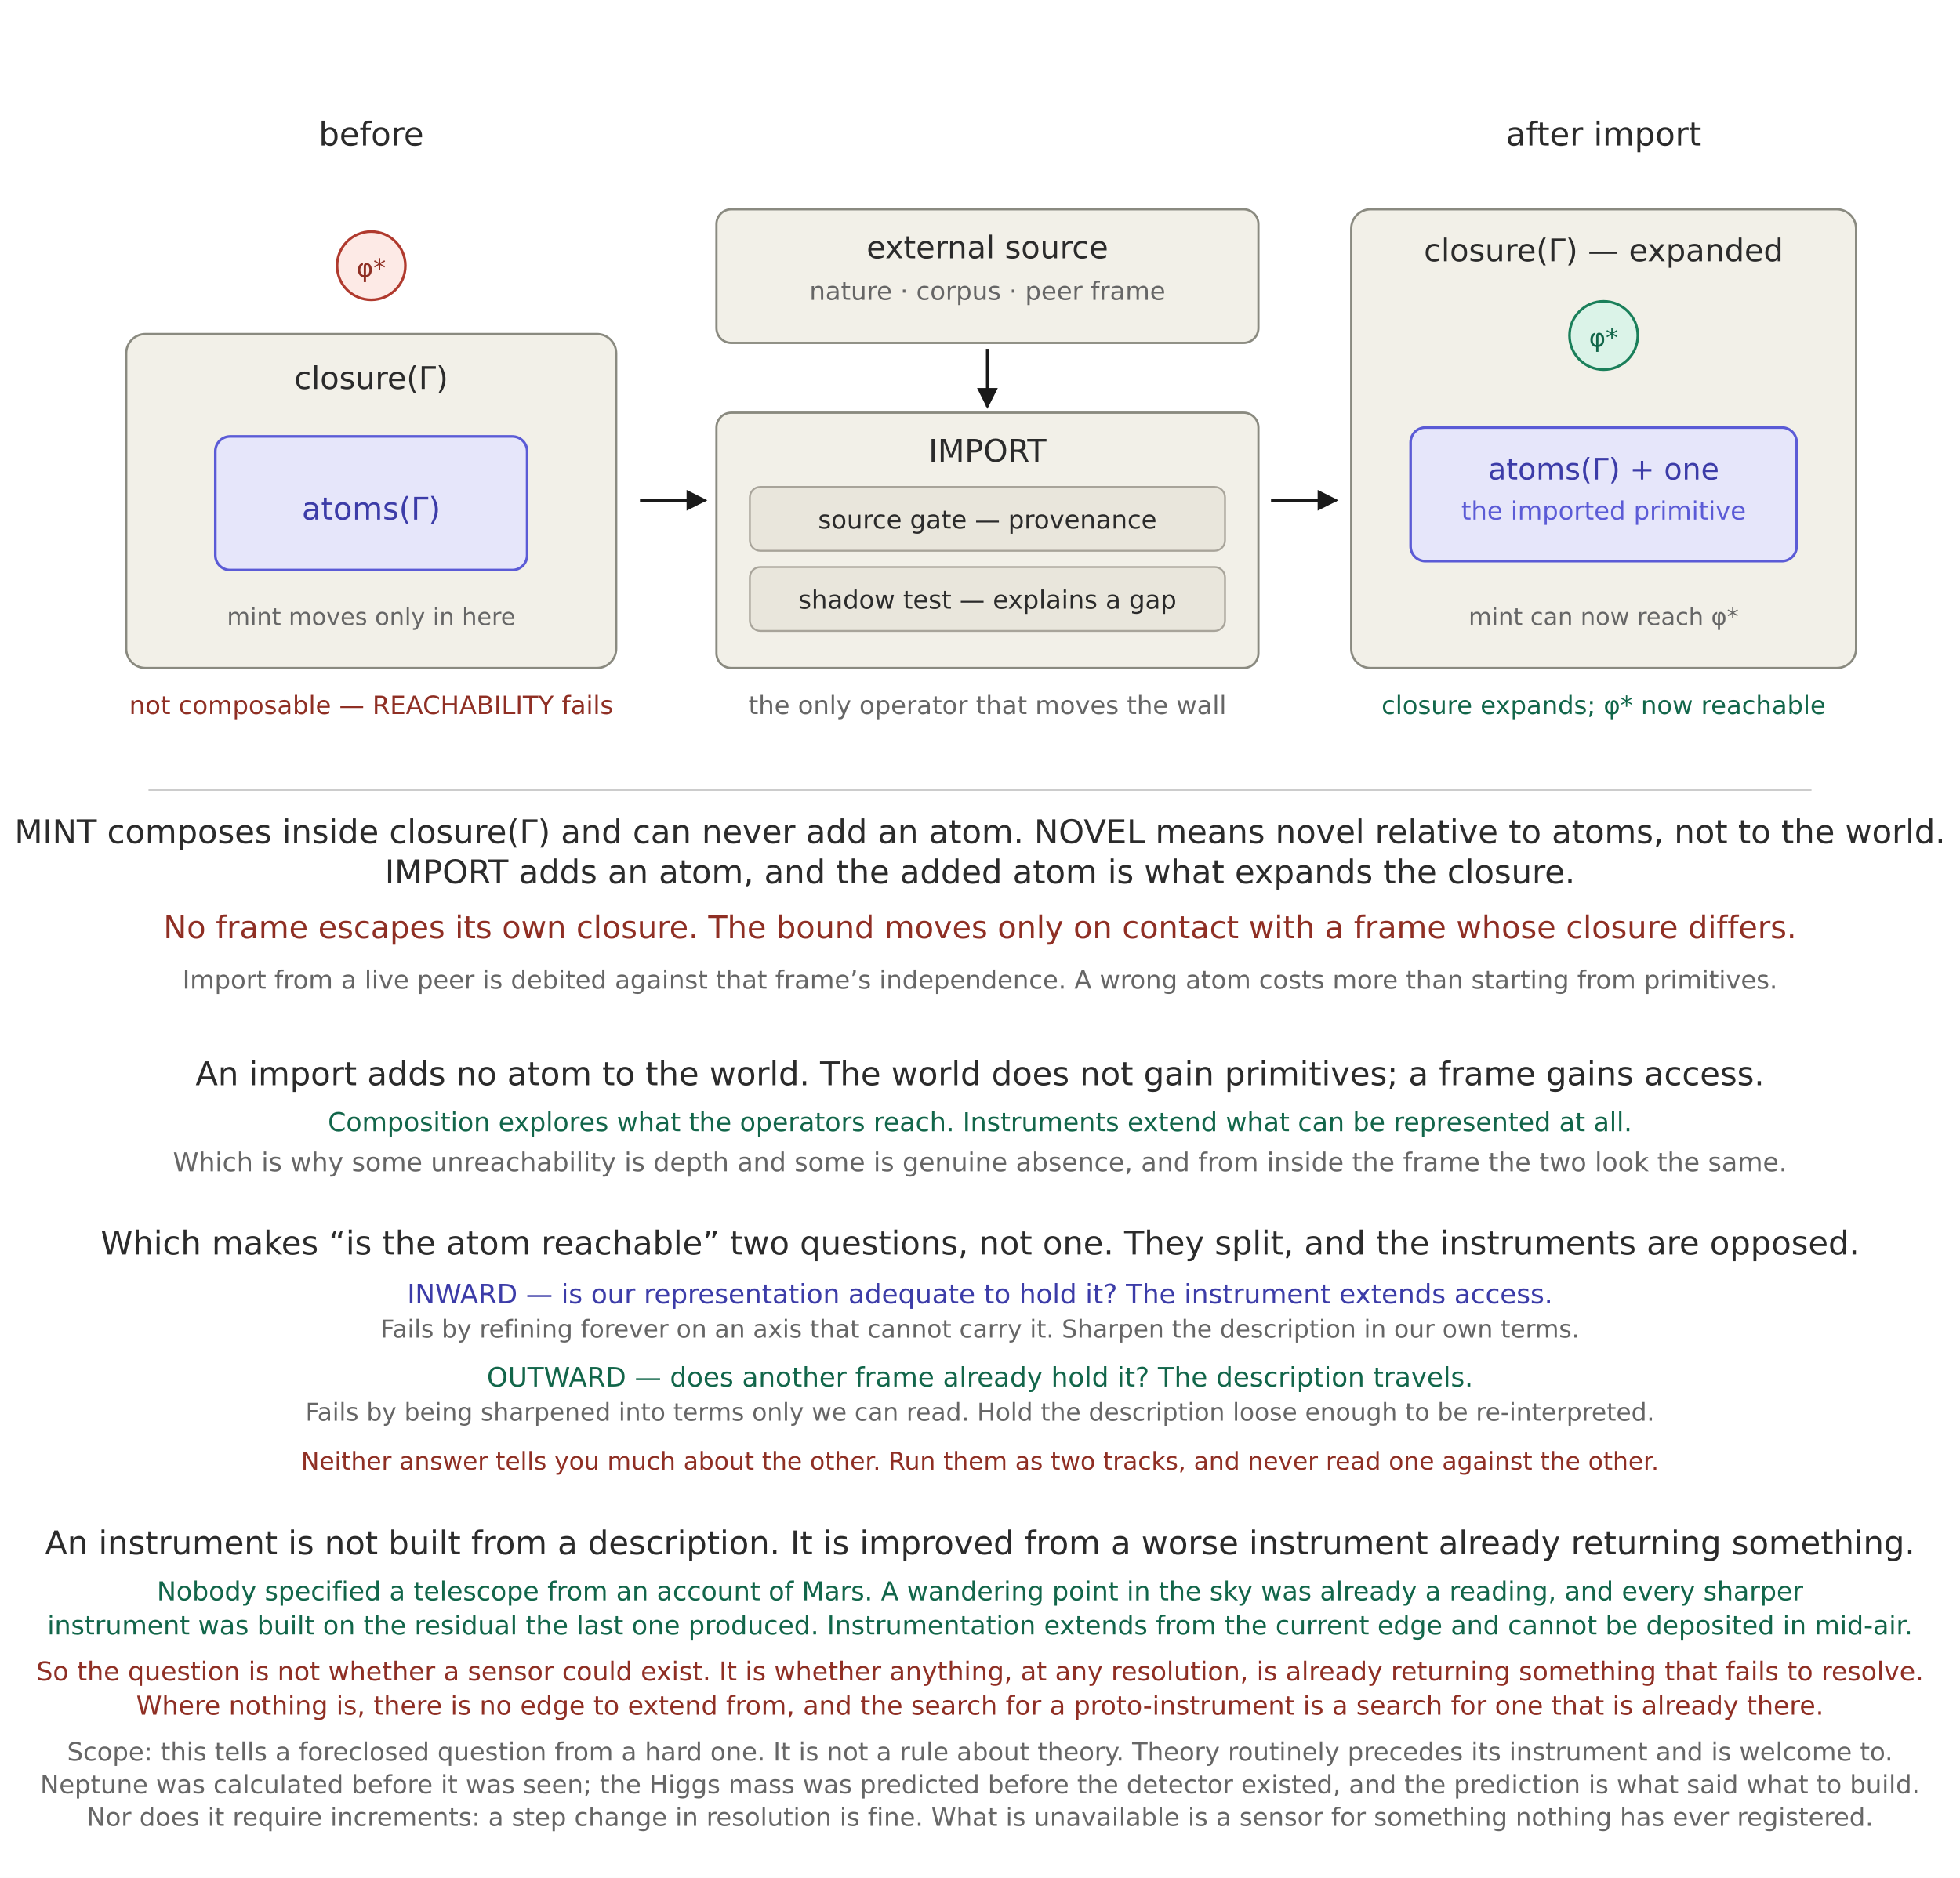
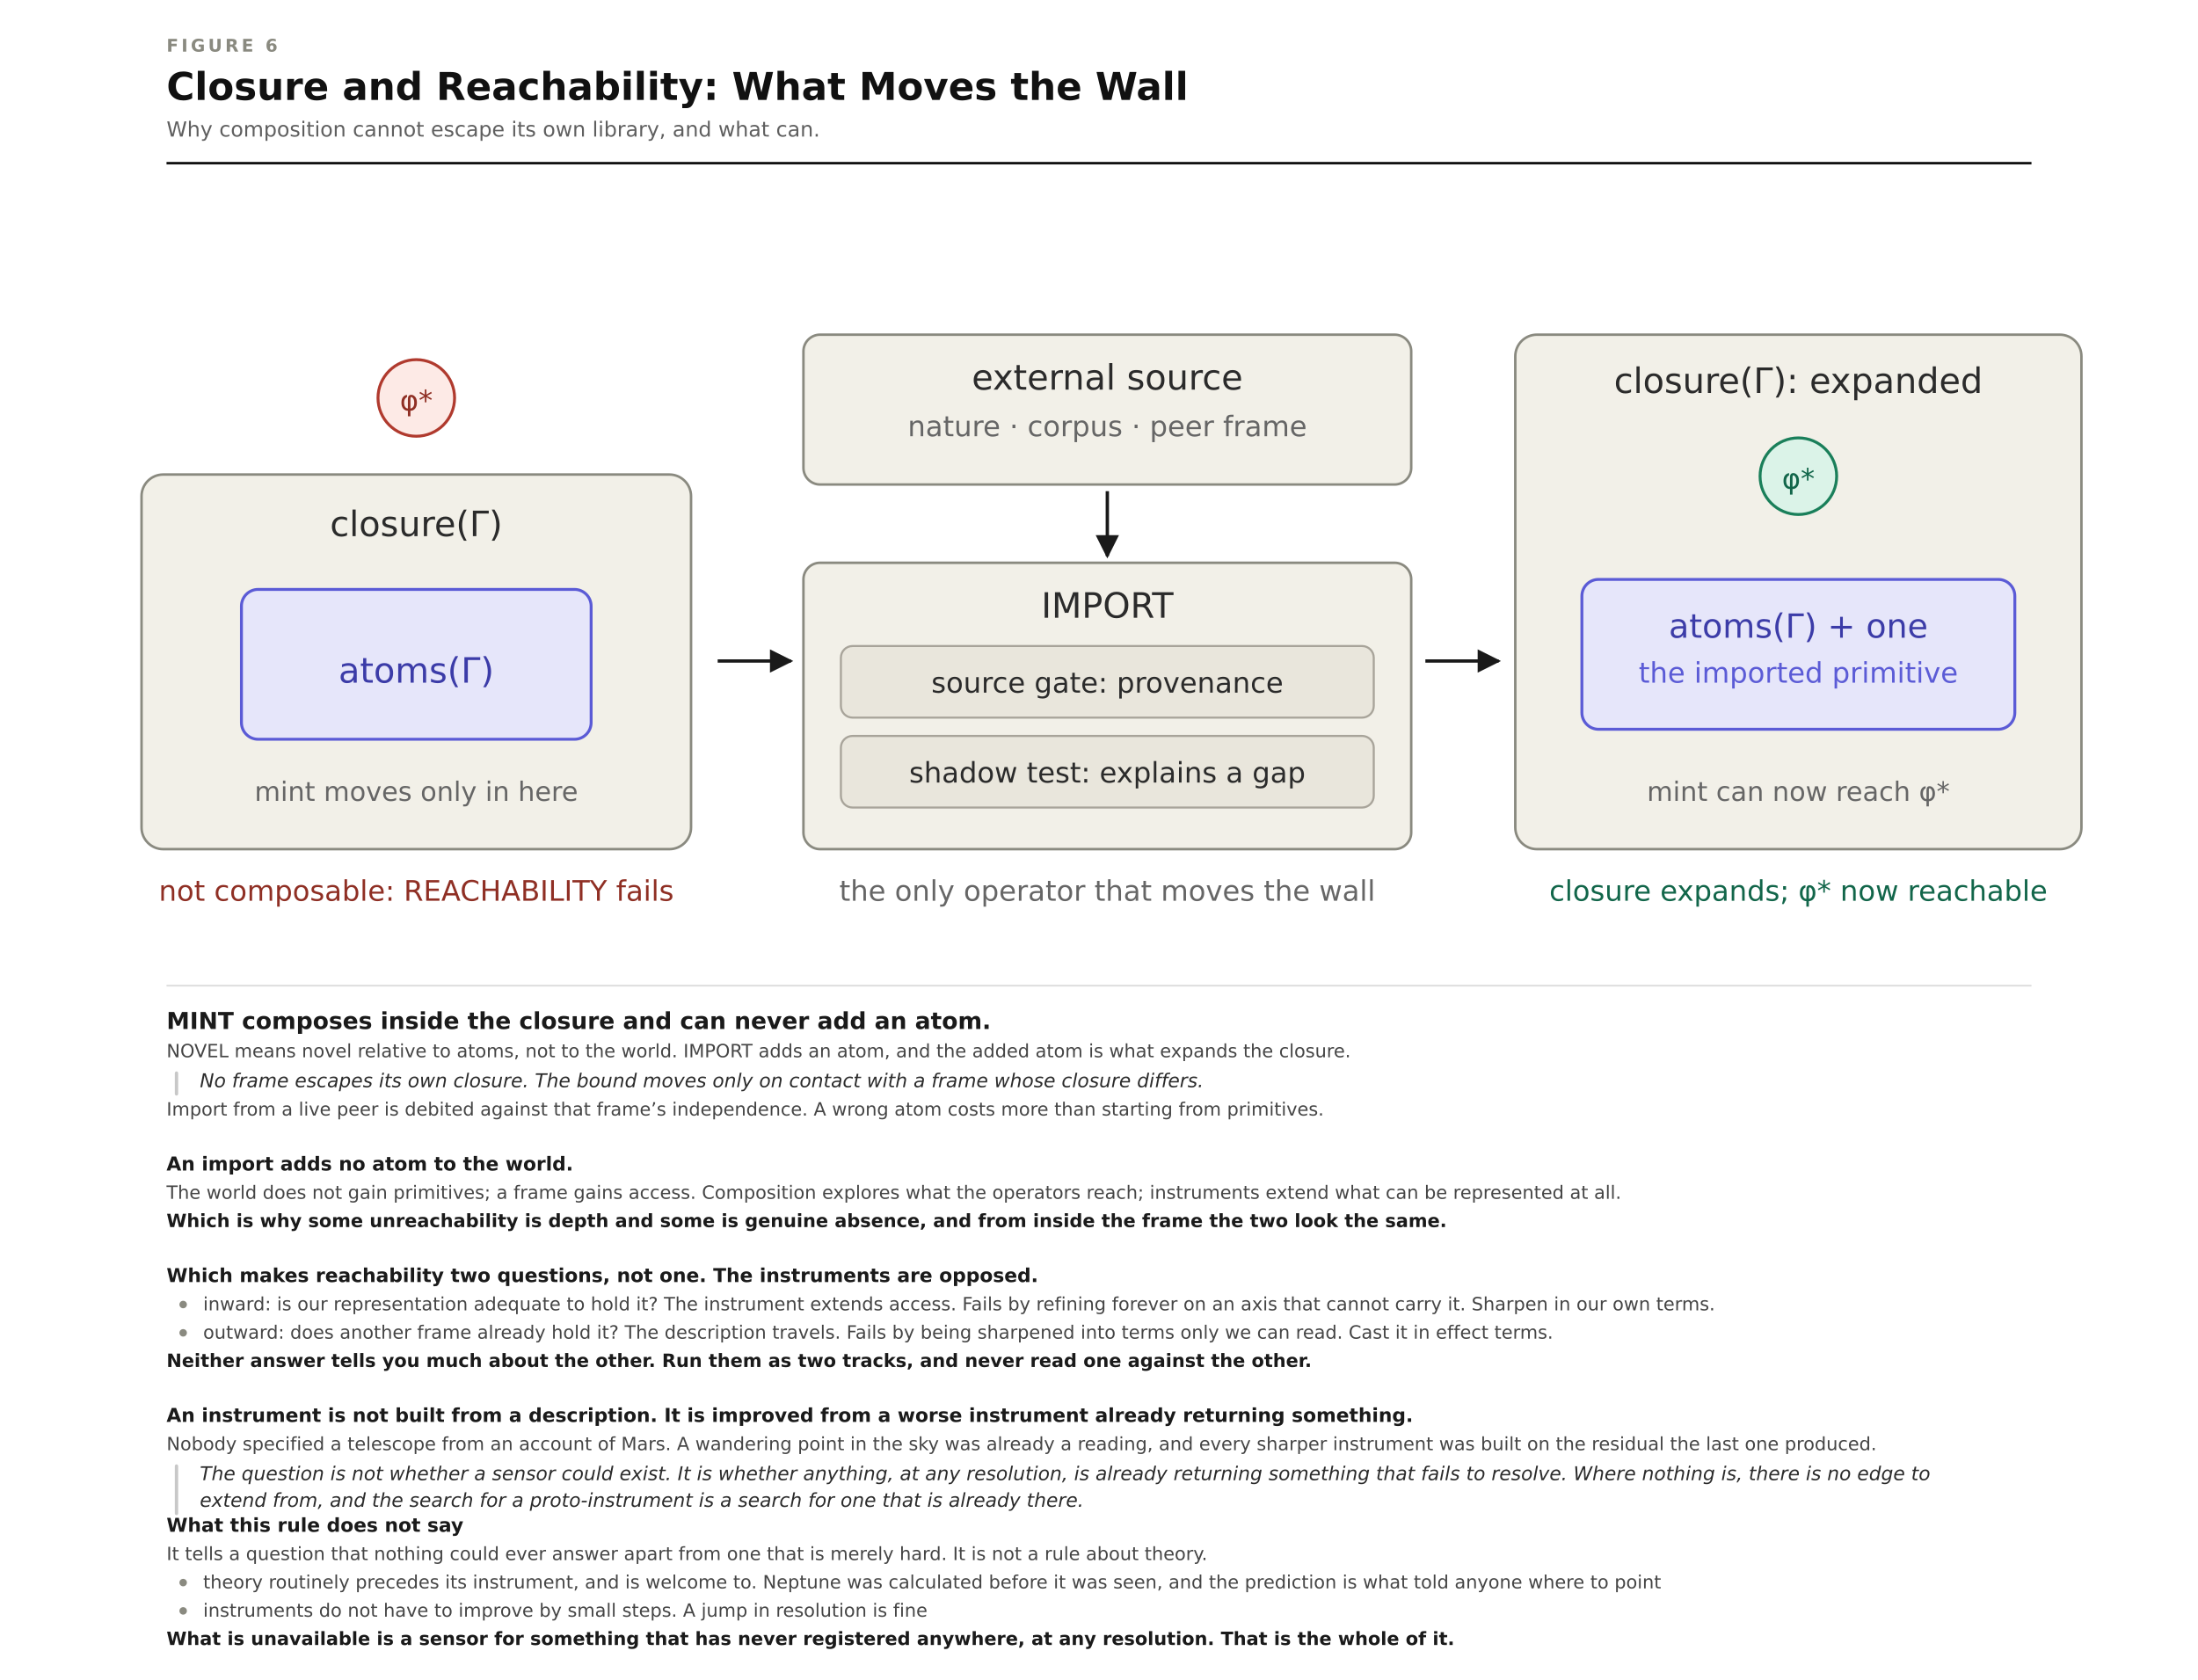
- <svg xmlns="http://www.w3.org/2000/svg" width="2640" height="2530" viewBox="0 0 2640 2530" font-family="DejaVu Sans">
-   <rect width="2640" height="2530" fill="#ffffff" />
+ <svg xmlns="http://www.w3.org/2000/svg" width="2640" height="2018" viewBox="0 0 2640 2018" font-family="DejaVu Sans">
+   <rect width="2640" height="2018" fill="#ffffff" />
+   <text x="200" y="62" font-size="21" fill="#8a8a80" font-weight="600" letter-spacing="3.5">FIGURE 6</text>
+   <text x="200" y="120" font-size="46" fill="#111111" font-weight="700">Closure and Reachability: What Moves the Wall</text>
+   <text x="200" y="164" font-size="25" fill="#5f5f5f">Why composition cannot escape its own library, and what can.</text>
+   <line x1="200" y1="196" x2="2440" y2="196" stroke="#111111" stroke-width="3" />
  <defs>
    <marker id="a" viewBox="0 0 10 10" refX="9" refY="5" markerWidth="7" markerHeight="7" orient="auto-start-reverse">
      <path d="M0 0 L10 5 L0 10 z" fill="#1a1a1a" />
    </marker>
  </defs>
-   <text x="500" y="196" text-anchor="middle" font-size="44" fill="#2b2b2b">before</text>
-   <text x="2160" y="196" text-anchor="middle" font-size="44" fill="#2b2b2b">after import</text>
-   <circle cx="500" cy="358" r="46" fill="#fdeae6" stroke="#b03a2e" stroke-width="3.5" />
-   <text x="500" y="373" text-anchor="middle" font-size="34" fill="#8f2f24">φ*</text>
-   <rect x="170" y="450" width="660" height="450" rx="26" fill="#f2f0e8" stroke="#8a8a80" stroke-width="3" />
-   <text x="500" y="524" text-anchor="middle" font-size="42" fill="#2b2b2b">closure(Γ)</text>
-   <rect x="290" y="588" width="420" height="180" rx="20" fill="#e6e6fa" stroke="#5b5bd6" stroke-width="3.5" />
-   <text x="500" y="700" text-anchor="middle" font-size="42" fill="#3c3ca8">atoms(Γ)</text>
-   <text x="500" y="842" text-anchor="middle" font-size="32" fill="#666666">mint moves only in here</text>
-   <text x="500" y="962" text-anchor="middle" font-size="34" fill="#8f2f24">not composable — REACHABILITY fails</text>
-   <rect x="965" y="282" width="730" height="180" rx="20" fill="#f2f0e8" stroke="#8a8a80" stroke-width="3" />
-   <text x="1330" y="348" text-anchor="middle" font-size="42" fill="#2b2b2b">external source</text>
-   <text x="1330" y="404" text-anchor="middle" font-size="34" fill="#666666">nature · corpus · peer frame</text>
-   <path d="M 1330 470 L 1330 548" stroke="#1a1a1a" stroke-width="4" marker-end="url(#a)" />
-   <rect x="965" y="556" width="730" height="344" rx="20" fill="#f2f0e8" stroke="#8a8a80" stroke-width="3" />
-   <text x="1330" y="622" text-anchor="middle" font-size="42" fill="#2b2b2b">IMPORT</text>
-   <rect x="1010" y="656" width="640" height="86" rx="14" fill="#e9e6dc" stroke="#a8a49a" stroke-width="2.5" />
-   <text x="1330" y="712" text-anchor="middle" font-size="34" fill="#2b2b2b">source gate — provenance</text>
-   <rect x="1010" y="764" width="640" height="86" rx="14" fill="#e9e6dc" stroke="#a8a49a" stroke-width="2.5" />
-   <text x="1330" y="820" text-anchor="middle" font-size="34" fill="#2b2b2b">shadow test — explains a gap</text>
-   <text x="1330" y="962" text-anchor="middle" font-size="34" fill="#666666">the only operator that moves the wall</text>
-   <path d="M 862 674 L 950 674" stroke="#1a1a1a" stroke-width="4" marker-end="url(#a)" />
-   <path d="M 1712 674 L 1800 674" stroke="#1a1a1a" stroke-width="4" marker-end="url(#a)" />
-   <rect x="1820" y="282" width="680" height="618" rx="26" fill="#f2f0e8" stroke="#8a8a80" stroke-width="3" />
-   <text x="2160" y="352" text-anchor="middle" font-size="42" fill="#2b2b2b">closure(Γ) — expanded</text>
-   <circle cx="2160" cy="452" r="46" fill="#dbf3e8" stroke="#1a7f5a" stroke-width="3.5" />
-   <text x="2160" y="467" text-anchor="middle" font-size="34" fill="#12664a">φ*</text>
-   <rect x="1900" y="576" width="520" height="180" rx="20" fill="#e6e6fa" stroke="#5b5bd6" stroke-width="3.5" />
-   <text x="2160" y="646" text-anchor="middle" font-size="40" fill="#3c3ca8">atoms(Γ) + one</text>
-   <text x="2160" y="700" text-anchor="middle" font-size="34" fill="#5b5bd6">the imported primitive</text>
-   <text x="2160" y="842" text-anchor="middle" font-size="32" fill="#666666">mint can now reach φ*</text>
-   <text x="2160" y="962" text-anchor="middle" font-size="34" fill="#12664a">closure expands; φ* now reachable</text>
-   <line x1="200" y1="1064" x2="2440" y2="1064" stroke="#cccccc" stroke-width="3" />
-   <text x="1320" y="1136" text-anchor="middle" font-size="44" fill="#2b2b2b">MINT composes inside closure(Γ) and can never add an atom. NOVEL means novel relative to atoms, not to the world.</text>
-   <text x="1320" y="1190" text-anchor="middle" font-size="44" fill="#2b2b2b">IMPORT adds an atom, and the added atom is what expands the closure.</text>
-   <text x="1320" y="1264" text-anchor="middle" font-size="42" fill="#8f2f24">No frame escapes its own closure. The bound moves only on contact with a frame whose closure differs.</text>
-   <text x="1320" y="1332" text-anchor="middle" font-size="34" fill="#666666">Import from a live peer is debited against that frame’s independence. A wrong atom costs more than starting from primitives.</text>
-   <text x="1320" y="1462" text-anchor="middle" font-size="44" fill="#2b2b2b">An import adds no atom to the world. The world does not gain primitives; a frame gains access.</text>
-   <text x="1320" y="1524" text-anchor="middle" font-size="35" fill="#12664a">Composition explores what the operators reach. Instruments extend what can be represented at all.</text>
-   <text x="1320" y="1578" text-anchor="middle" font-size="35" fill="#666666">Which is why some unreachability is depth and some is genuine absence, and from inside the frame the two look the same.</text>
-   <text x="1320" y="1690" text-anchor="middle" font-size="44" fill="#2b2b2b">Which makes “is the atom reachable” two questions, not one. They split, and the instruments are opposed.</text>
-   <text x="1320" y="1756" text-anchor="middle" font-size="36" fill="#3c3ca8">INWARD — is our representation adequate to hold it? The instrument extends access.</text>
-   <text x="1320" y="1802" text-anchor="middle" font-size="33" fill="#666666">Fails by refining forever on an axis that cannot carry it. Sharpen the description in our own terms.</text>
-   <text x="1320" y="1868" text-anchor="middle" font-size="36" fill="#12664a">OUTWARD — does another frame already hold it? The description travels.</text>
-   <text x="1320" y="1914" text-anchor="middle" font-size="33" fill="#666666">Fails by being sharpened into terms only we can read. Hold the description loose enough to be re-interpreted.</text>
-   <text x="1320" y="1980" text-anchor="middle" font-size="33" fill="#8f2f24">Neither answer tells you much about the other. Run them as two tracks, and never read one against the other.</text>
-   <text x="1320" y="2094" text-anchor="middle" font-size="44" fill="#2b2b2b">An instrument is not built from a description. It is improved from a worse instrument already returning something.</text>
-   <text x="1320" y="2156" text-anchor="middle" font-size="35" fill="#12664a">Nobody specified a telescope from an account of Mars. A wandering point in the sky was already a reading, and every sharper</text>
-   <text x="1320" y="2202" text-anchor="middle" font-size="35" fill="#12664a">instrument was built on the residual the last one produced. Instrumentation extends from the current edge and cannot be deposited in mid-air.</text>
-   <text x="1320" y="2264" text-anchor="middle" font-size="35" fill="#8f2f24">So the question is not whether a sensor could exist. It is whether anything, at any resolution, is already returning something that fails to resolve.</text>
-   <text x="1320" y="2310" text-anchor="middle" font-size="35" fill="#8f2f24">Where nothing is, there is no edge to extend from, and the search for a proto-instrument is a search for one that is already there.</text>
-   <text x="1320" y="2372" text-anchor="middle" font-size="34" fill="#666666">Scope: this tells a foreclosed question from a hard one. It is not a rule about theory. Theory routinely precedes its instrument and is welcome to.</text>
-   <text x="1320" y="2416" text-anchor="middle" font-size="34" fill="#666666">Neptune was calculated before it was seen; the Higgs mass was predicted before the detector existed, and the prediction is what said what to build.</text>
-   <text x="1320" y="2460" text-anchor="middle" font-size="34" fill="#666666">Nor does it require increments: a step change in resolution is fine. What is unavailable is a sensor for something nothing has ever registered.</text>
+   <circle cx="500" cy="478" r="46" fill="#fdeae6" stroke="#b03a2e" stroke-width="3.5" />
+   <text x="500" y="493" text-anchor="middle" font-size="34" fill="#8f2f24">φ*</text>
+   <rect x="170" y="570" width="660" height="450" rx="26" fill="#f2f0e8" stroke="#8a8a80" stroke-width="3" />
+   <text x="500" y="644" text-anchor="middle" font-size="42" fill="#2b2b2b">closure(Γ)</text>
+   <rect x="290" y="708" width="420" height="180" rx="20" fill="#e6e6fa" stroke="#5b5bd6" stroke-width="3.5" />
+   <text x="500" y="820" text-anchor="middle" font-size="42" fill="#3c3ca8">atoms(Γ)</text>
+   <text x="500" y="962" text-anchor="middle" font-size="32" fill="#666666">mint moves only in here</text>
+   <text x="500" y="1082" text-anchor="middle" font-size="34" fill="#8f2f24">not composable: REACHABILITY fails</text>
+   <rect x="965" y="402" width="730" height="180" rx="20" fill="#f2f0e8" stroke="#8a8a80" stroke-width="3" />
+   <text x="1330" y="468" text-anchor="middle" font-size="42" fill="#2b2b2b">external source</text>
+   <text x="1330" y="524" text-anchor="middle" font-size="34" fill="#666666">nature · corpus · peer frame</text>
+   <path d="M 1330 590 L 1330 668" stroke="#1a1a1a" stroke-width="4" marker-end="url(#a)" />
+   <rect x="965" y="676" width="730" height="344" rx="20" fill="#f2f0e8" stroke="#8a8a80" stroke-width="3" />
+   <text x="1330" y="742" text-anchor="middle" font-size="42" fill="#2b2b2b">IMPORT</text>
+   <rect x="1010" y="776" width="640" height="86" rx="14" fill="#e9e6dc" stroke="#a8a49a" stroke-width="2.5" />
+   <text x="1330" y="832" text-anchor="middle" font-size="34" fill="#2b2b2b">source gate: provenance</text>
+   <rect x="1010" y="884" width="640" height="86" rx="14" fill="#e9e6dc" stroke="#a8a49a" stroke-width="2.5" />
+   <text x="1330" y="940" text-anchor="middle" font-size="34" fill="#2b2b2b">shadow test: explains a gap</text>
+   <text x="1330" y="1082" text-anchor="middle" font-size="34" fill="#666666">the only operator that moves the wall</text>
+   <path d="M 862 794 L 950 794" stroke="#1a1a1a" stroke-width="4" marker-end="url(#a)" />
+   <path d="M 1712 794 L 1800 794" stroke="#1a1a1a" stroke-width="4" marker-end="url(#a)" />
+   <rect x="1820" y="402" width="680" height="618" rx="26" fill="#f2f0e8" stroke="#8a8a80" stroke-width="3" />
+   <text x="2160" y="472" text-anchor="middle" font-size="42" fill="#2b2b2b">closure(Γ): expanded</text>
+   <circle cx="2160" cy="572" r="46" fill="#dbf3e8" stroke="#1a7f5a" stroke-width="3.5" />
+   <text x="2160" y="587" text-anchor="middle" font-size="34" fill="#12664a">φ*</text>
+   <rect x="1900" y="696" width="520" height="180" rx="20" fill="#e6e6fa" stroke="#5b5bd6" stroke-width="3.5" />
+   <text x="2160" y="766" text-anchor="middle" font-size="40" fill="#3c3ca8">atoms(Γ) + one</text>
+   <text x="2160" y="820" text-anchor="middle" font-size="34" fill="#5b5bd6">the imported primitive</text>
+   <text x="2160" y="962" text-anchor="middle" font-size="32" fill="#666666">mint can now reach φ*</text>
+   <text x="2160" y="1082" text-anchor="middle" font-size="34" fill="#12664a">closure expands; φ* now reachable</text>
+   <line x1="200" y1="1184" x2="2440" y2="1184" stroke="#dcdcdc" stroke-width="2" />
+   <text x="200" y="1236" font-size="28" fill="#1a1a1a" font-weight="700">MINT composes inside the closure and can never add an atom.</text>
+   <text x="200" y="1270" font-size="22" fill="#454545" font-weight="400">NOVEL means novel relative to atoms, not to the world. IMPORT adds an atom, and the added atom is what expands the closure.</text>
+   <text x="240" y="1306" font-size="23" fill="#2b2b2b" font-weight="400" font-style="italic">No frame escapes its own closure. The bound moves only on contact with a frame whose closure differs.</text>
+   <rect x="210" y="1287" width="4" height="29" rx="2" fill="#c8c8c8" />
+   <text x="200" y="1340" font-size="22" fill="#454545" font-weight="400">Import from a live peer is debited against that frame’s independence. A wrong atom costs more than starting from primitives.</text>
+   <text x="200" y="1406" font-size="23" fill="#1a1a1a" font-weight="600">An import adds no atom to the world.</text>
+   <text x="200" y="1440" font-size="22" fill="#454545" font-weight="400">The world does not gain primitives; a frame gains access. Composition explores what the operators reach; instruments extend what can be represented at all.</text>
+   <text x="200" y="1474" font-size="22" fill="#1a1a1a" font-weight="600">Which is why some unreachability is depth and some is genuine absence, and from inside the frame the two look the same.</text>
+   <text x="200" y="1540" font-size="23" fill="#1a1a1a" font-weight="600">Which makes reachability two questions, not one. The instruments are opposed.</text>
+   <text x="244" y="1574" font-size="22" fill="#454545" font-weight="400">inward: is our representation adequate to hold it? The instrument extends access. Fails by refining forever on an axis that cannot carry it. Sharpen in our own terms.</text>
+   <circle cx="220" cy="1567" r="4.5" fill="#8a8a80" />
+   <text x="244" y="1608" font-size="22" fill="#454545" font-weight="400">outward: does another frame already hold it? The description travels. Fails by being sharpened into terms only we can read. Cast it in effect terms.</text>
+   <circle cx="220" cy="1601" r="4.5" fill="#8a8a80" />
+   <text x="200" y="1642" font-size="22" fill="#1a1a1a" font-weight="600">Neither answer tells you much about the other. Run them as two tracks, and never read one against the other.</text>
+   <text x="200" y="1708" font-size="23" fill="#1a1a1a" font-weight="600">An instrument is not built from a description. It is improved from a worse instrument already returning something.</text>
+   <text x="200" y="1742" font-size="22" fill="#454545" font-weight="400">Nobody specified a telescope from an account of Mars. A wandering point in the sky was already a reading, and every sharper instrument was built on the residual the last one produced.</text>
+   <text x="240" y="1778" font-size="23" fill="#2b2b2b" font-weight="400" font-style="italic">The question is not whether a sensor could exist. It is whether anything, at any resolution, is already returning something that fails to resolve. Where nothing is, there is no edge to</text>
+   <text x="240" y="1810" font-size="23" fill="#2b2b2b" font-weight="400" font-style="italic">extend from, and the search for a proto-instrument is a search for one that is already there.</text>
+   <rect x="210" y="1759" width="4" height="61" rx="2" fill="#c8c8c8" />
+   <text x="200" y="1840" font-size="23" fill="#1a1a1a" font-weight="600">What this rule does not say</text>
+   <text x="200" y="1874" font-size="22" fill="#454545" font-weight="400">It tells a question that nothing could ever answer apart from one that is merely hard. It is not a rule about theory.</text>
+   <text x="244" y="1908" font-size="22" fill="#454545" font-weight="400">theory routinely precedes its instrument, and is welcome to. Neptune was calculated before it was seen, and the prediction is what told anyone where to point</text>
+   <circle cx="220" cy="1901" r="4.5" fill="#8a8a80" />
+   <text x="244" y="1942" font-size="22" fill="#454545" font-weight="400">instruments do not have to improve by small steps. A jump in resolution is fine</text>
+   <circle cx="220" cy="1935" r="4.5" fill="#8a8a80" />
+   <text x="200" y="1976" font-size="22" fill="#1a1a1a" font-weight="600">What is unavailable is a sensor for something that has never registered anywhere, at any resolution. That is the whole of it.</text>
</svg>
